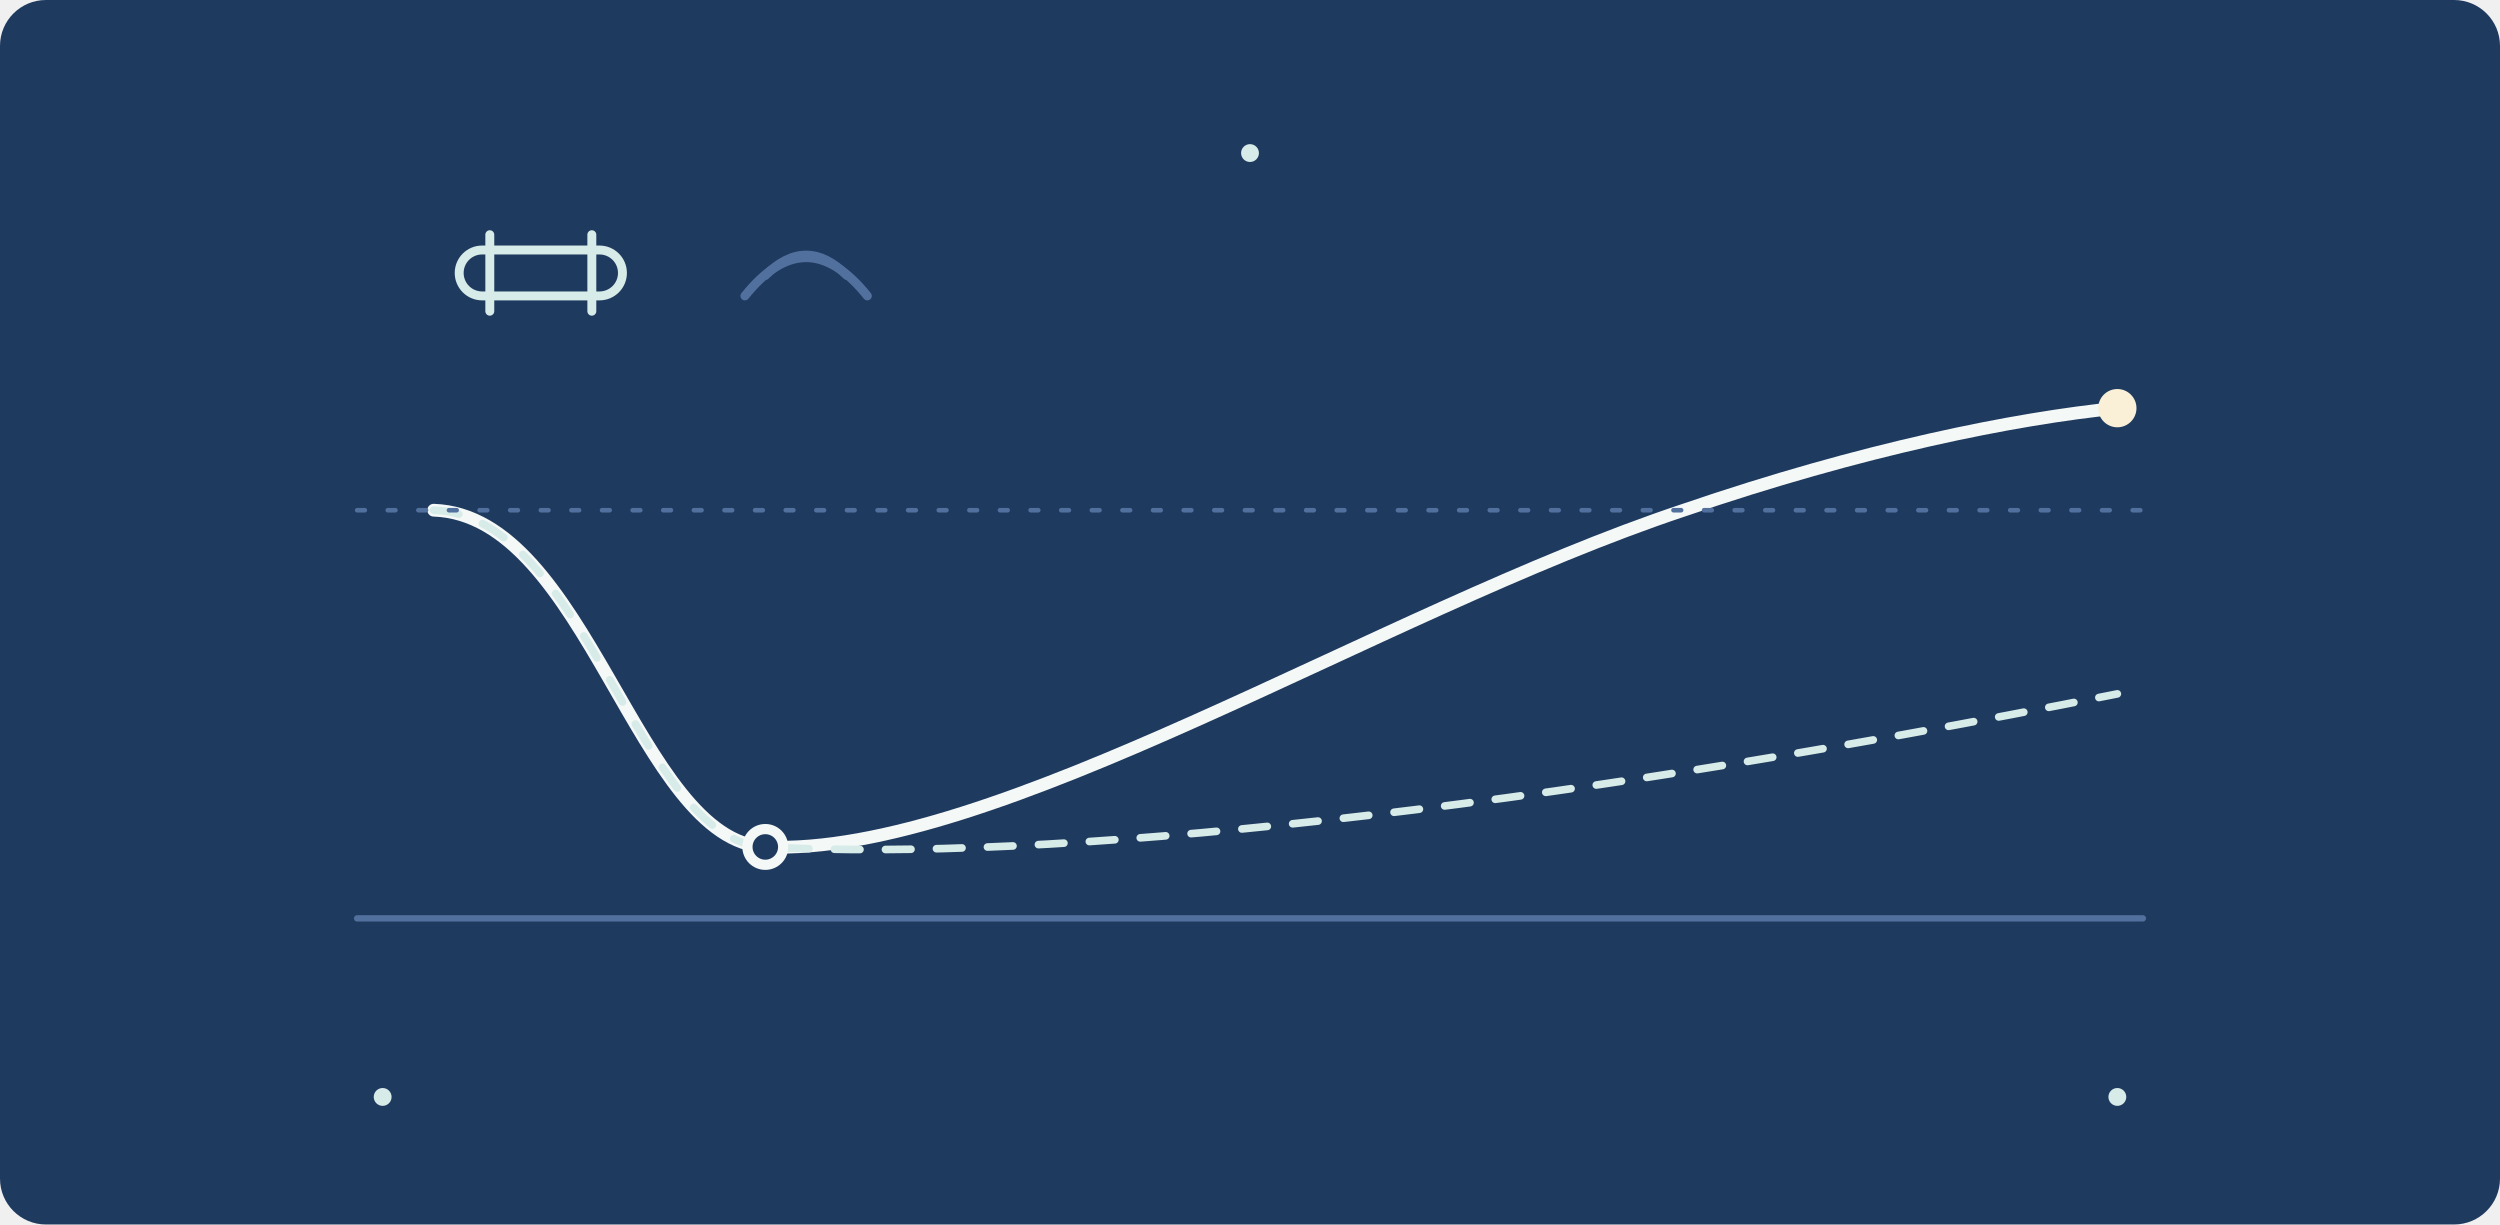
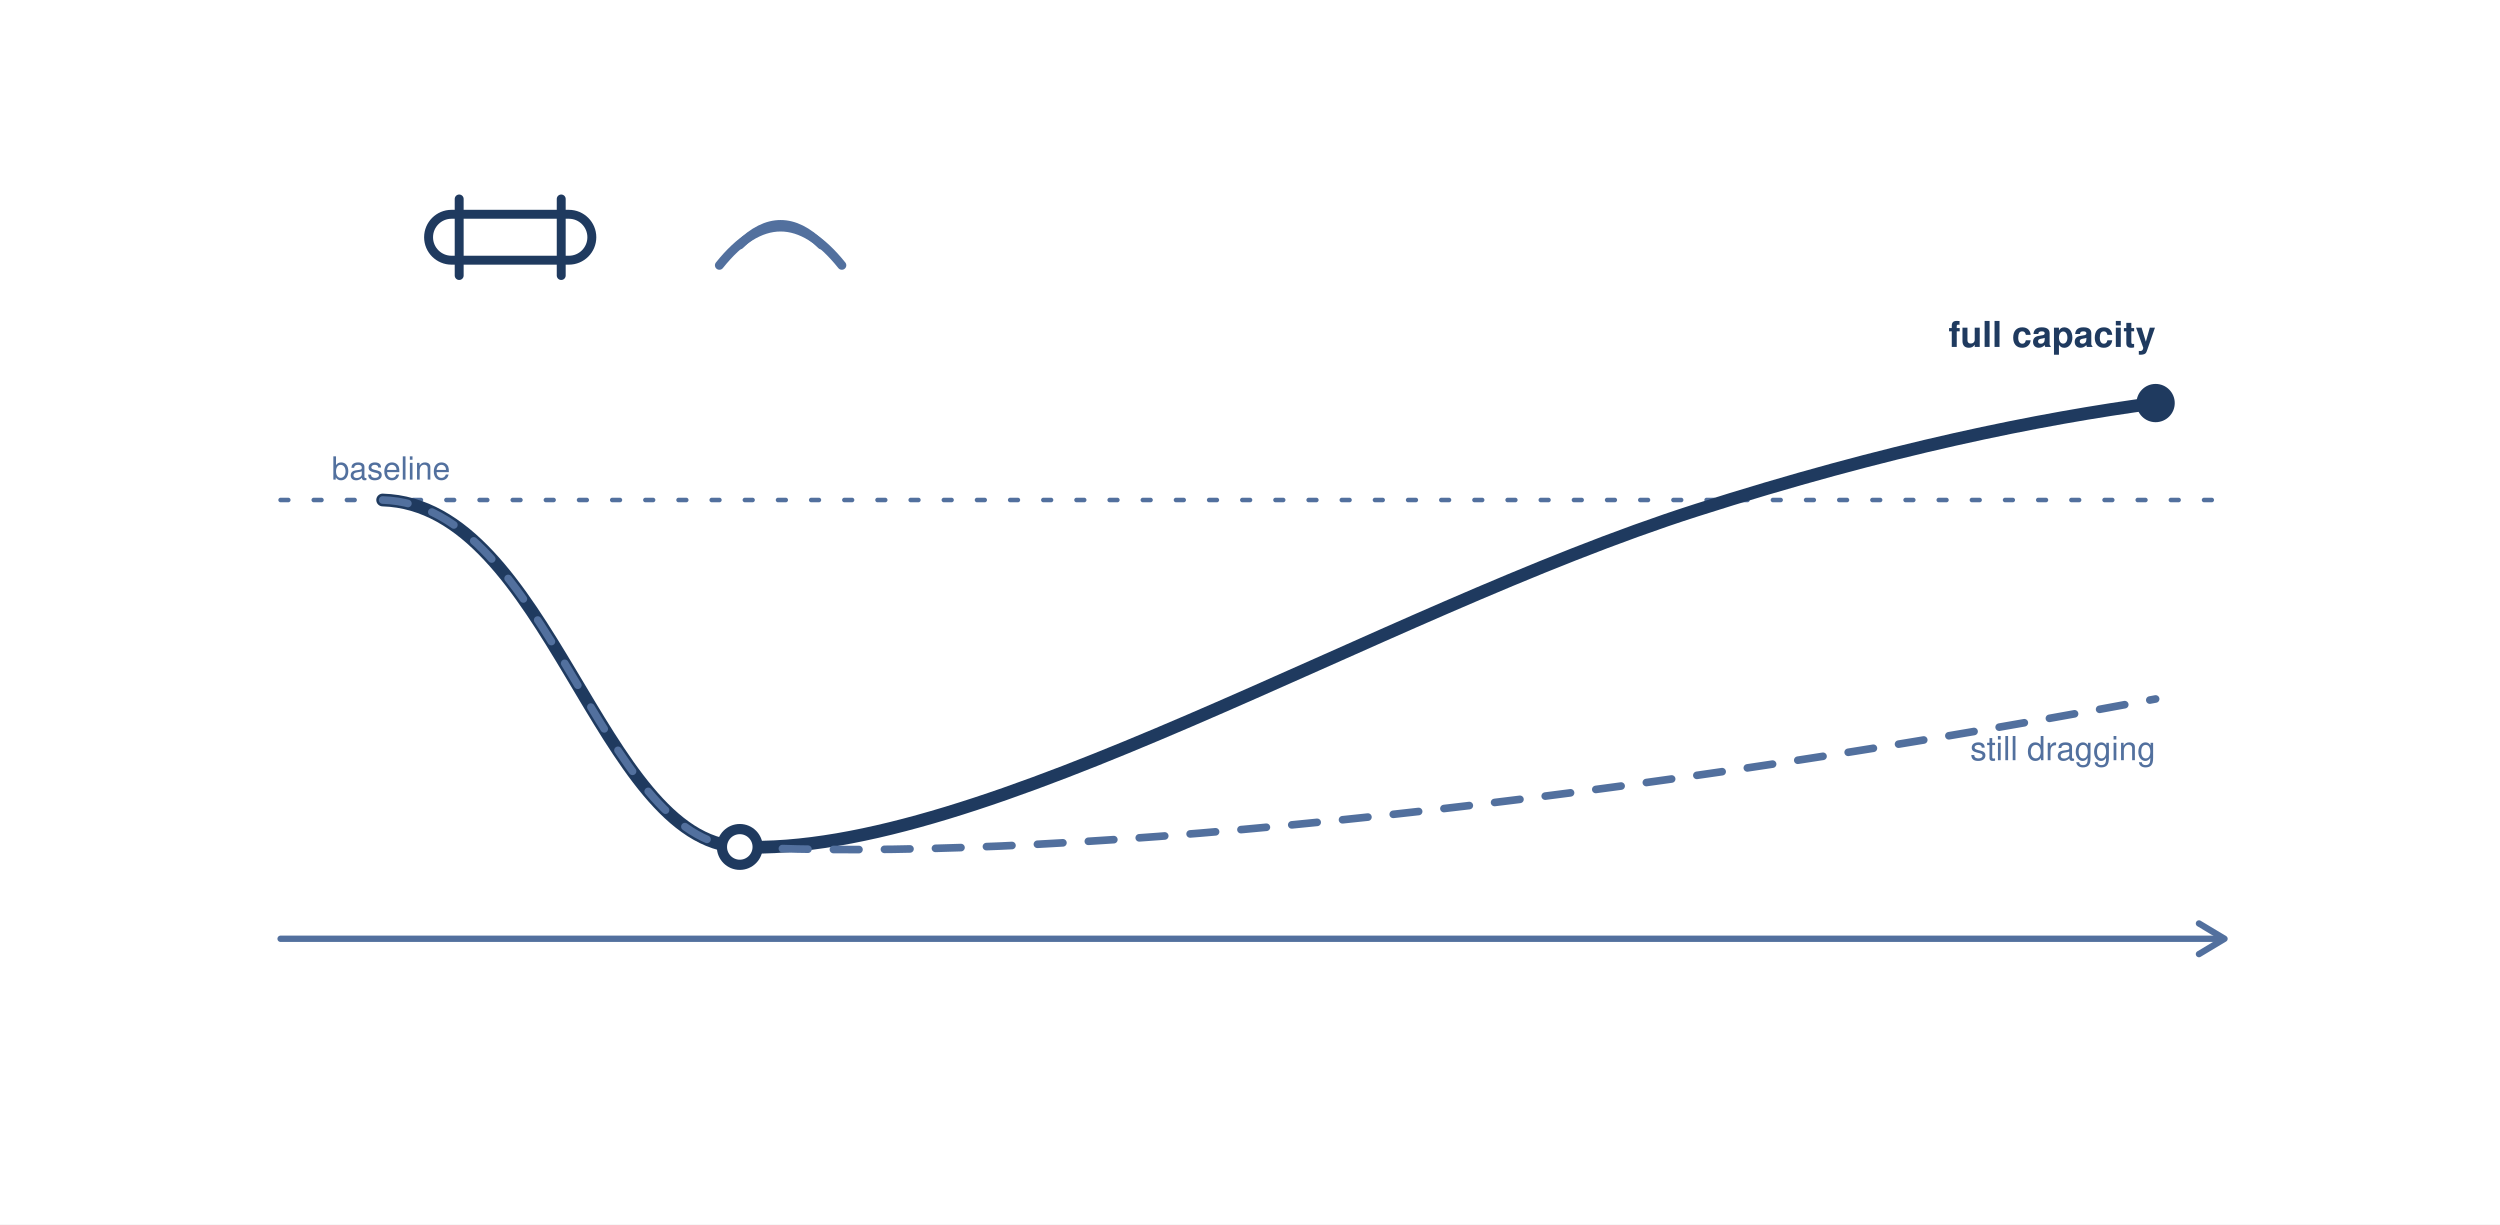
<svg xmlns="http://www.w3.org/2000/svg" width="980" height="480" viewBox="0 0 980 480">
-   <rect x="0" y="0" width="980" height="480" rx="18" fill="#1F3A5F" />
+   <rect x="0" y="0" width="980" height="480" fill="#FFFFFF" />
  <g fill="none" stroke-linecap="round" stroke-linejoin="round">
-     <line x1="140" y1="360" x2="840" y2="360" stroke="#52709E" stroke-width="2.5" />
-     <path d="M 170 200 C 230 202 250 330 300 332 C 390 336 540 240 660 200 C 730 176 790 164 830 160" stroke="#F4F8F7" stroke-width="5" />
-     <path d="M 170 200 C 230 202 250 330 300 332 C 410 338 600 318 830 272" stroke="#D7EBE8" stroke-width="3" stroke-dasharray="10 10" />
-     <circle cx="300" cy="332" r="7" fill="#1F3A5F" stroke="#F4F8F7" stroke-width="4" />
-     <circle cx="830" cy="160" r="7" fill="#FAF0D7" stroke="#FAF0D7" />
-     <line x1="140" y1="200" x2="840" y2="200" stroke="#52709E" stroke-width="1.8" stroke-dasharray="3 9" />
+     <line x1="110" y1="368" x2="870" y2="368" stroke="#52709E" stroke-width="2.5" />
+     <polyline points="862,362 872,368 862,374" stroke="#52709E" stroke-width="2.5" />
+     <line x1="110" y1="196" x2="870" y2="196" stroke="#52709E" stroke-width="1.8" stroke-dasharray="3 10" />
+     <path d="M 150 196 C 215 198 235 330 290 332 C 385 336 540 240 665 200 C 740 176 800 164 845 158" stroke="#1F3A5F" stroke-width="5" />
+     <path d="M 150 196 C 215 198 235 330 290 332 C 405 338 610 318 845 274" stroke="#52709E" stroke-width="3" stroke-dasharray="10 10" />
+     <circle cx="290" cy="332" r="7" fill="#FFFFFF" stroke="#1F3A5F" stroke-width="4" />
+     <circle cx="845" cy="158" r="7" fill="#1F3A5F" stroke="#1F3A5F" />
  </g>
-   <g fill="none" stroke="#D7EBE8" stroke-width="3.5" stroke-linecap="round" stroke-linejoin="round">
-     <rect x="180" y="98" width="64" height="18" rx="9" />
-     <line x1="192" y1="92" x2="192" y2="122" />
-     <line x1="232" y1="92" x2="232" y2="122" />
-     <path d="M 300 108 Q 316 92 332 108" stroke="#52709E" />
-     <path d="M 292 116 Q 316 86 340 116" stroke="#52709E" />
+   <g fill="none" stroke="#1F3A5F" stroke-width="3.5" stroke-linecap="round" stroke-linejoin="round">
+     <rect x="168" y="84" width="64" height="18" rx="9" />
+     <line x1="180" y1="78" x2="180" y2="108" />
+     <line x1="220" y1="78" x2="220" y2="108" />
+     <path d="M 290 96 Q 306 80 322 96" stroke="#52709E" />
+     <path d="M 282 104 Q 306 74 330 104" stroke="#52709E" />
  </g>
-   <circle cx="150" cy="430" r="3.5" fill="#D7EBE8" />
-   <circle cx="830" cy="430" r="3.5" fill="#D7EBE8" />
-   <circle cx="490" cy="60" r="3.5" fill="#D7EBE8" />
+   <text x="845" y="136" font-family="Helvetica, Arial, sans-serif" font-size="14" fill="#1F3A5F" font-weight="bold" text-anchor="end">full capacity</text>
+   <text x="845" y="298" font-family="Helvetica, Arial, sans-serif" font-size="13" fill="#52709E" text-anchor="end">still dragging</text>
+   <text x="130" y="188" font-family="Helvetica, Arial, sans-serif" font-size="12.5" fill="#52709E">baseline</text>
</svg>
